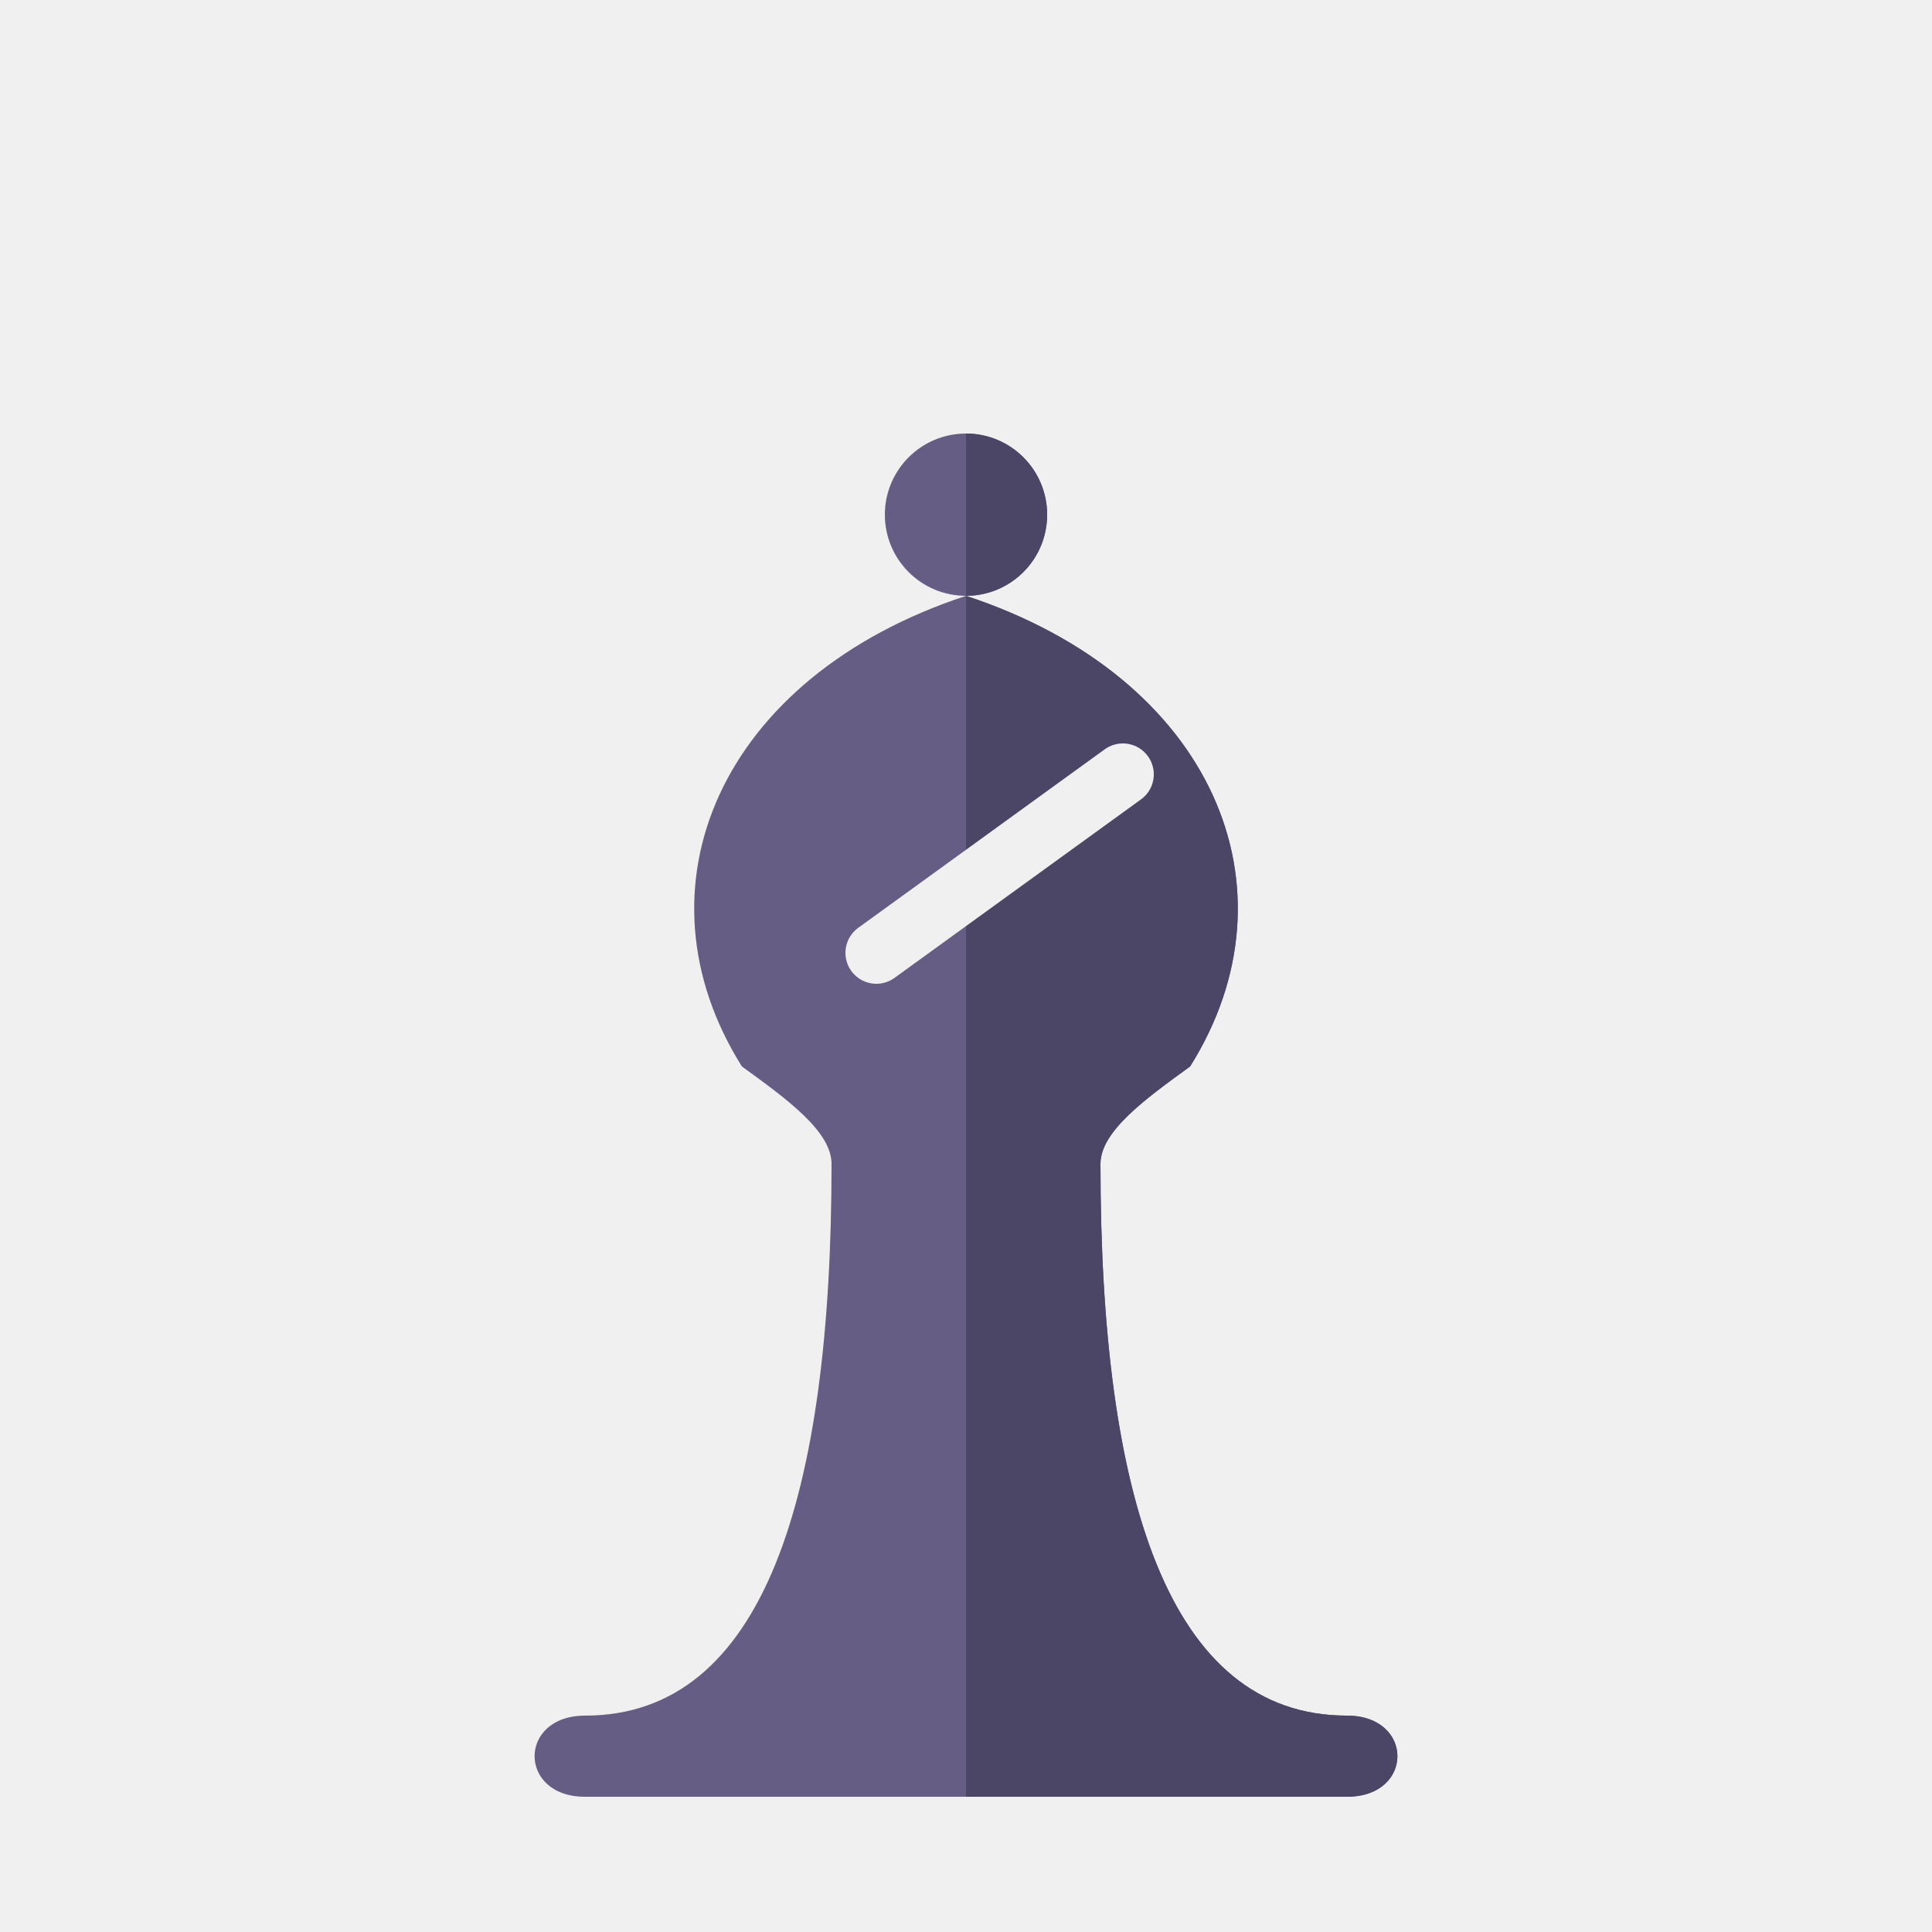
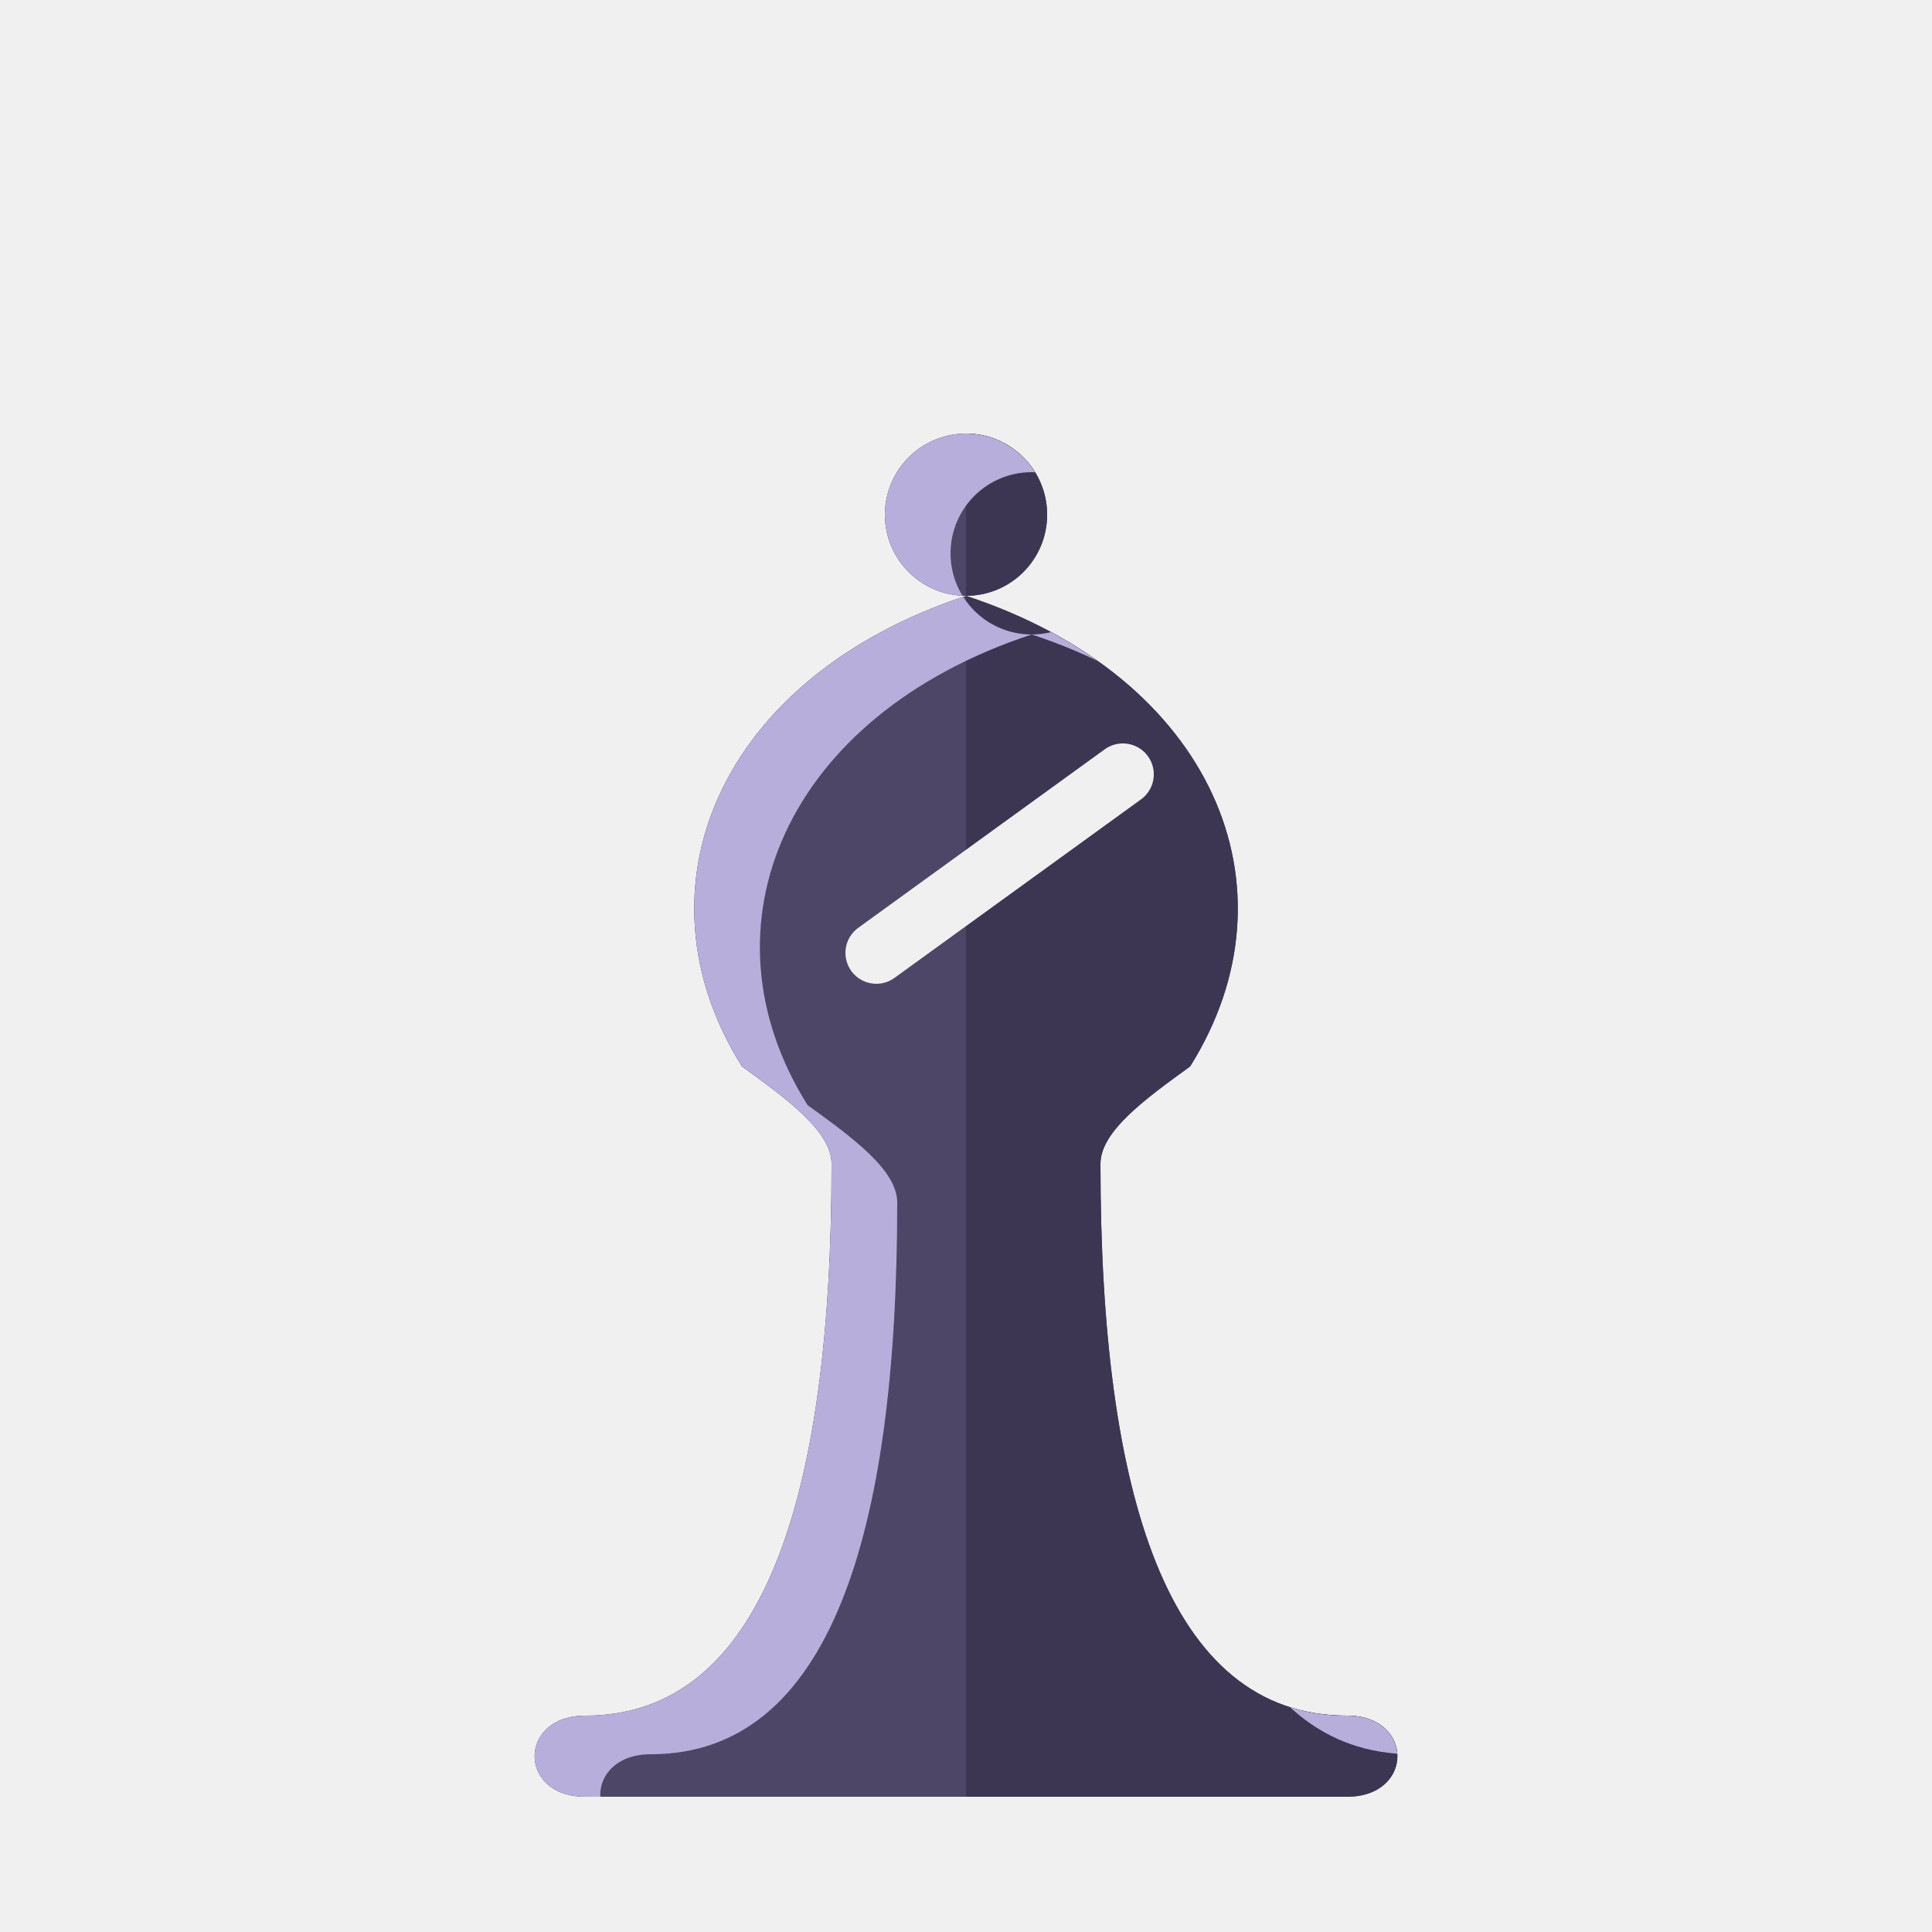
<svg xmlns="http://www.w3.org/2000/svg" viewBox="0 0 100 100">
  <clipPath id="c">
    <path d="M50 30.84C62.76 35.04 67.4 45.96 61.6 55.2C59.28 56.88 56.96 58.56 56.96 60.24C56.96 77.38 60.44 88.8 69.72 88.8C73.2 88.8 73.2 93 69.72 93L50 93L30.28 93C26.8 93 26.8 88.8 30.28 88.8C39.56 88.8 43.04 77.38 43.04 60.24C43.04 58.56 40.72 56.88 38.4 55.2C32.6 45.96 37.24 35.04 50 30.84ZM45.8 26.64a4.2 4.2 0 1 1 8.4 0a4.2 4.2 0 1 1 -8.4 0Z" />
  </clipPath>
  <mask id="m">
    <rect width="100" height="100" fill="#fff" />
    <path d="M58.12 40.08L45.36 49.32" stroke="#000" stroke-width="3.2" stroke-linecap="round" />
  </mask>
+   <mask id="r">
+     <path d="M50 30.84C62.76 35.04 67.4 45.96 61.6 55.2C59.28 56.88 56.96 58.56 56.96 60.24C56.96 77.38 60.44 88.8 69.72 88.8C73.2 88.8 73.2 93 69.72 93L50 93L30.28 93C26.8 93 26.8 88.8 30.28 88.8C39.56 88.8 43.04 77.38 43.04 60.24C43.04 58.56 40.72 56.88 38.4 55.2C32.6 45.96 37.24 35.04 50 30.84ZM45.8 26.64a4.2 4.2 0 1 1 8.4 0a4.2 4.2 0 1 1 -8.4 0Z" fill="#fff" />
+     <path d="M50 30.84C62.76 35.04 67.4 45.96 61.6 55.2C59.28 56.88 56.96 58.56 56.96 60.24C56.96 77.38 60.44 88.8 69.72 88.8C73.2 88.8 73.2 93 69.72 93L50 93L30.28 93C26.8 93 26.8 88.8 30.28 88.8C39.56 88.8 43.04 77.38 43.04 60.24C43.04 58.56 40.72 56.88 38.4 55.2C32.6 45.96 37.24 35.04 50 30.84ZM45.8 26.64a4.2 4.2 0 1 1 8.4 0a4.2 4.2 0 1 1 -8.4 0Z" transform="translate(3.4 2)" />
+   </mask>
  <g mask="url(#m)">
-     <path d="M50 30.84C62.76 35.04 67.4 45.96 61.6 55.2C59.28 56.88 56.96 58.56 56.96 60.24C56.96 77.38 60.44 88.8 69.72 88.8C73.2 88.8 73.2 93 69.72 93L50 93L30.28 93C26.8 93 26.8 88.8 30.28 88.8C39.56 88.8 43.04 77.38 43.04 60.24C43.04 58.56 40.72 56.88 38.4 55.2C32.6 45.96 37.24 35.04 50 30.84ZM45.8 26.64a4.2 4.2 0 1 1 8.4 0a4.2 4.2 0 1 1 -8.4 0Z" fill="#655d84" />
-     <rect x="50" width="50" height="100" fill="#4b4566" clip-path="url(#c)" />
+     <path d="M50 30.84C62.76 35.04 67.4 45.96 61.6 55.2C59.28 56.88 56.96 58.56 56.96 60.24C56.96 77.38 60.44 88.8 69.72 88.8C73.2 88.8 73.2 93 69.72 93L50 93L30.28 93C26.8 93 26.8 88.8 30.28 88.8C39.56 88.8 43.04 77.38 43.04 60.24C43.04 58.56 40.72 56.88 38.4 55.2C32.6 45.96 37.24 35.04 50 30.84ZM45.8 26.64a4.2 4.2 0 1 1 8.4 0a4.2 4.2 0 1 1 -8.4 0Z" fill="#4d4666" />
+     <rect x="50" width="50" height="100" fill="#3c3653" clip-path="url(#c)" />
+     <path d="M50 30.84C62.76 35.04 67.4 45.96 61.6 55.2C59.28 56.88 56.96 58.56 56.96 60.24C56.96 77.38 60.44 88.8 69.72 88.8C73.2 88.8 73.2 93 69.72 93L50 93L30.28 93C26.8 93 26.8 88.8 30.28 88.8C39.56 88.8 43.04 77.38 43.04 60.24C43.04 58.56 40.72 56.88 38.4 55.2C32.6 45.96 37.24 35.04 50 30.84ZM45.8 26.64a4.2 4.2 0 1 1 8.4 0a4.2 4.2 0 1 1 -8.4 0Z" fill="#b8aedb" mask="url(#r)" />
  </g>
</svg>
